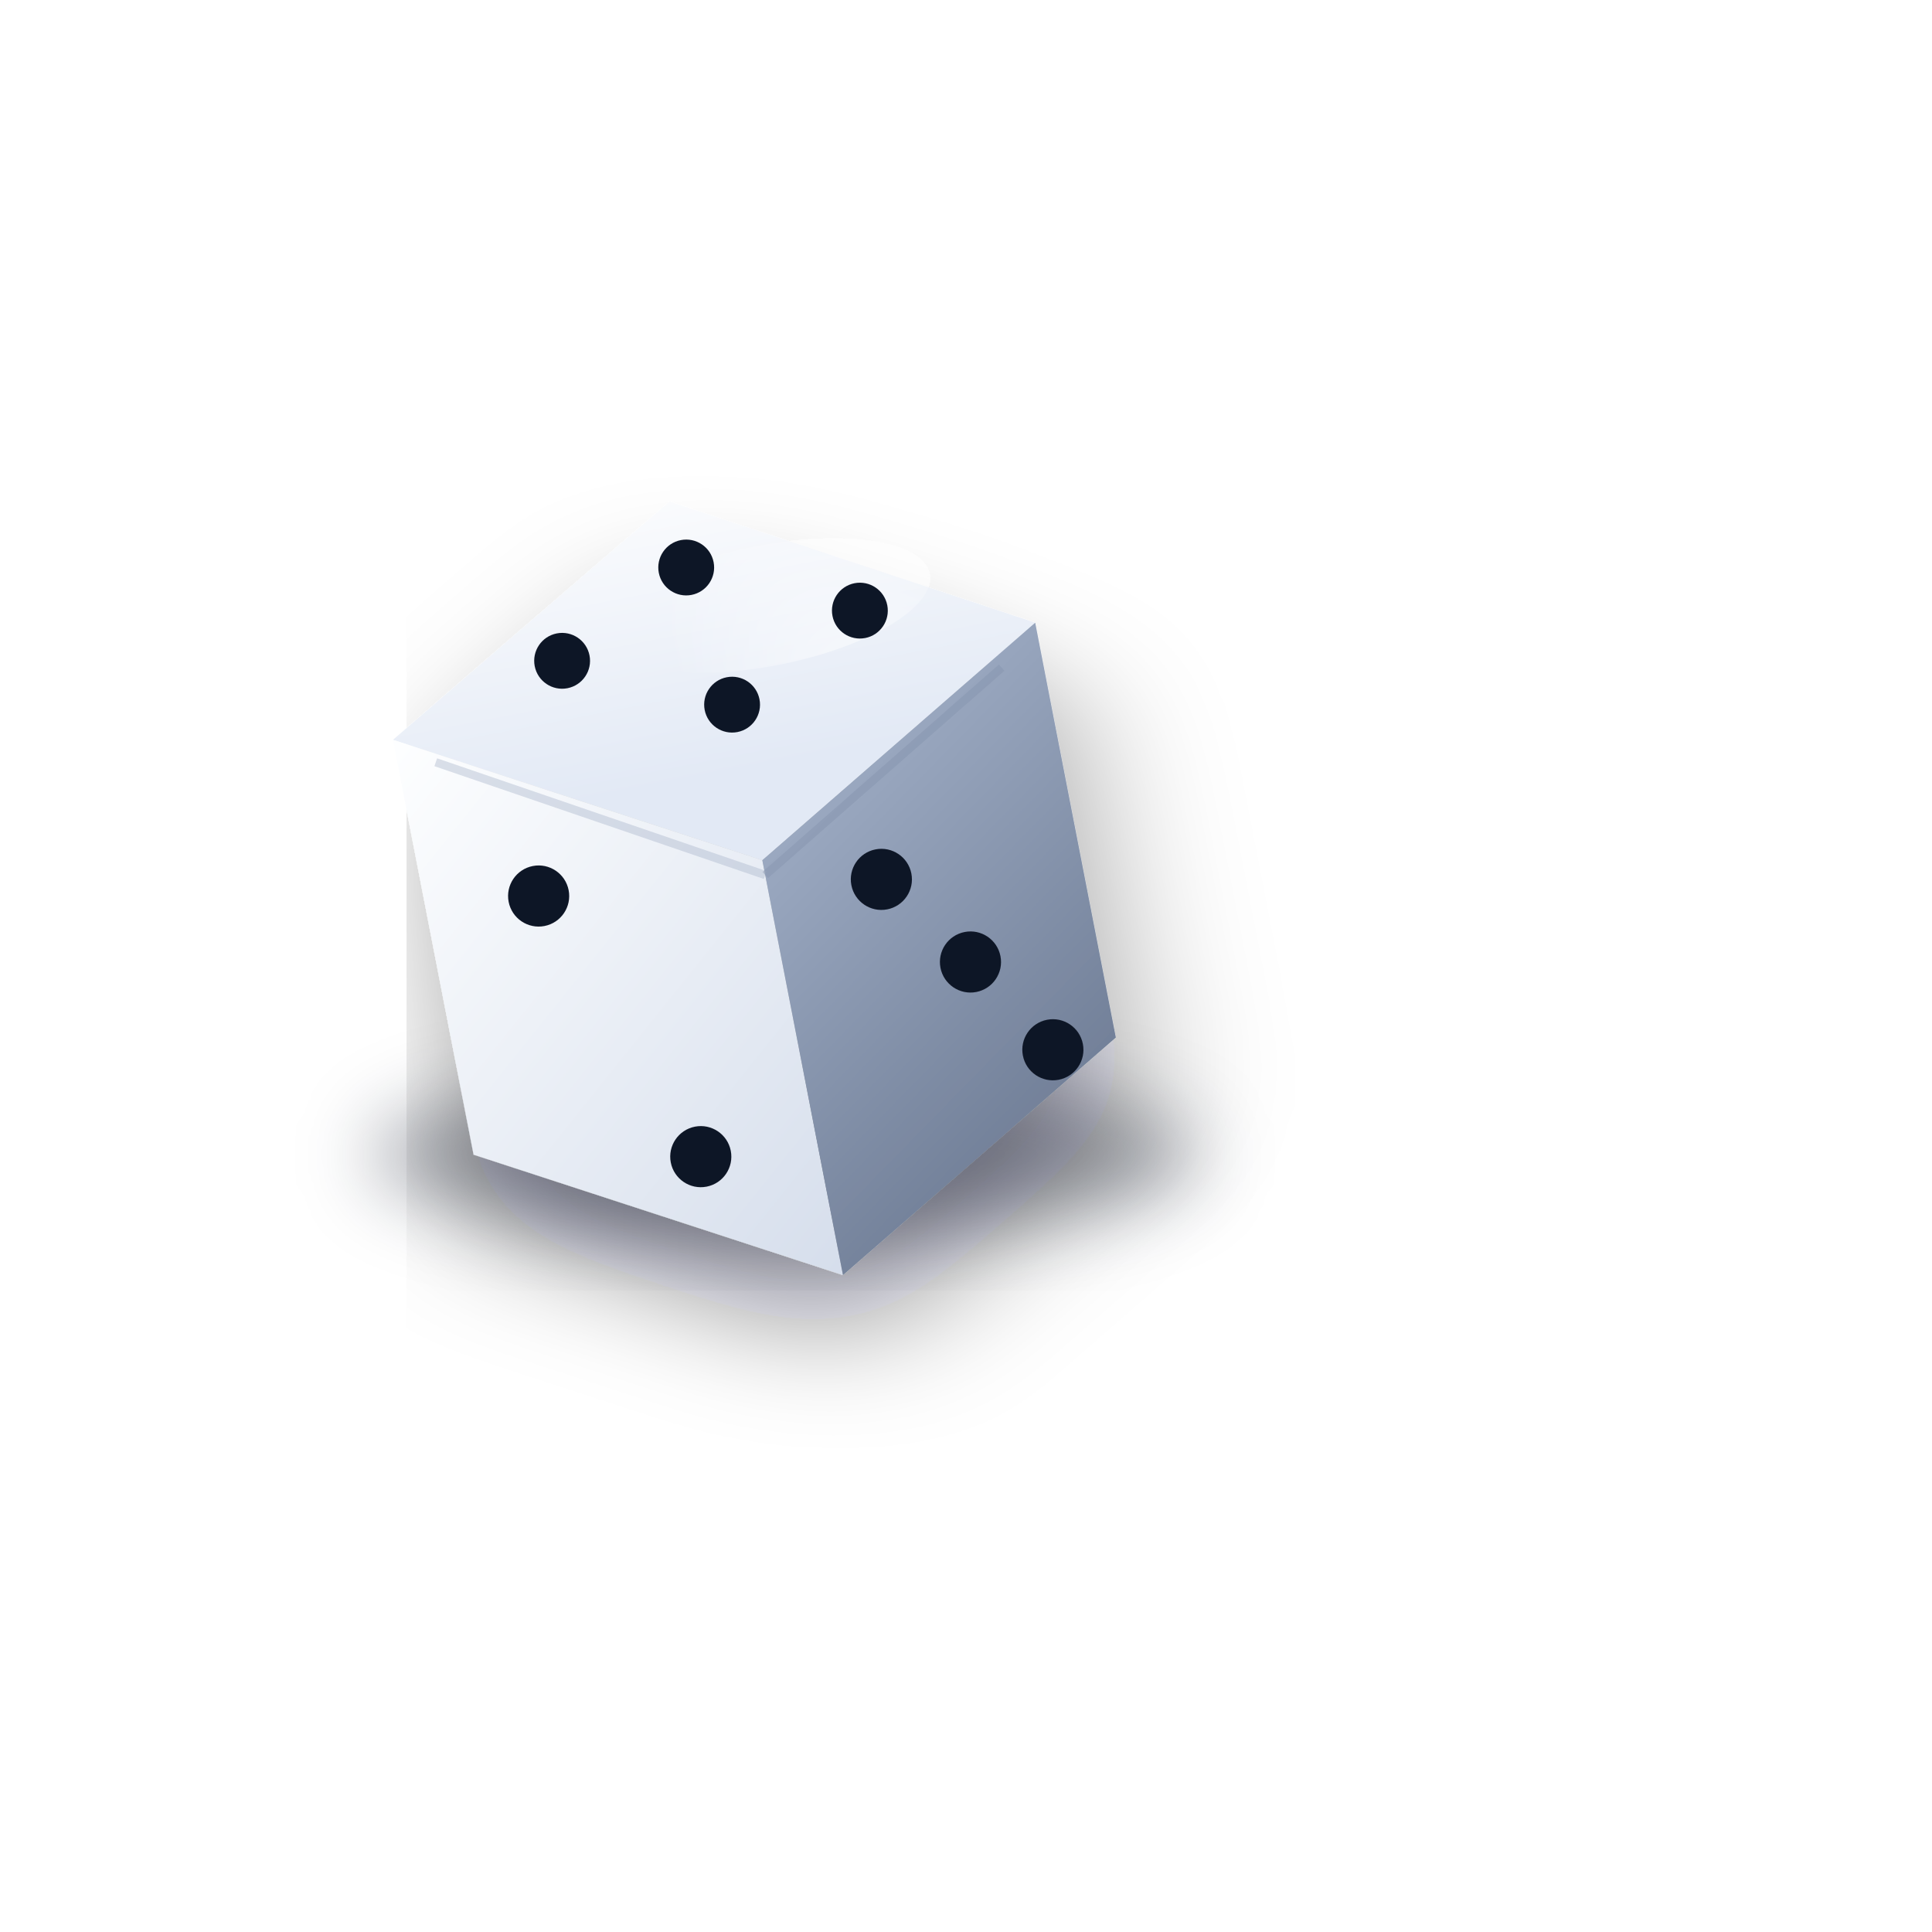
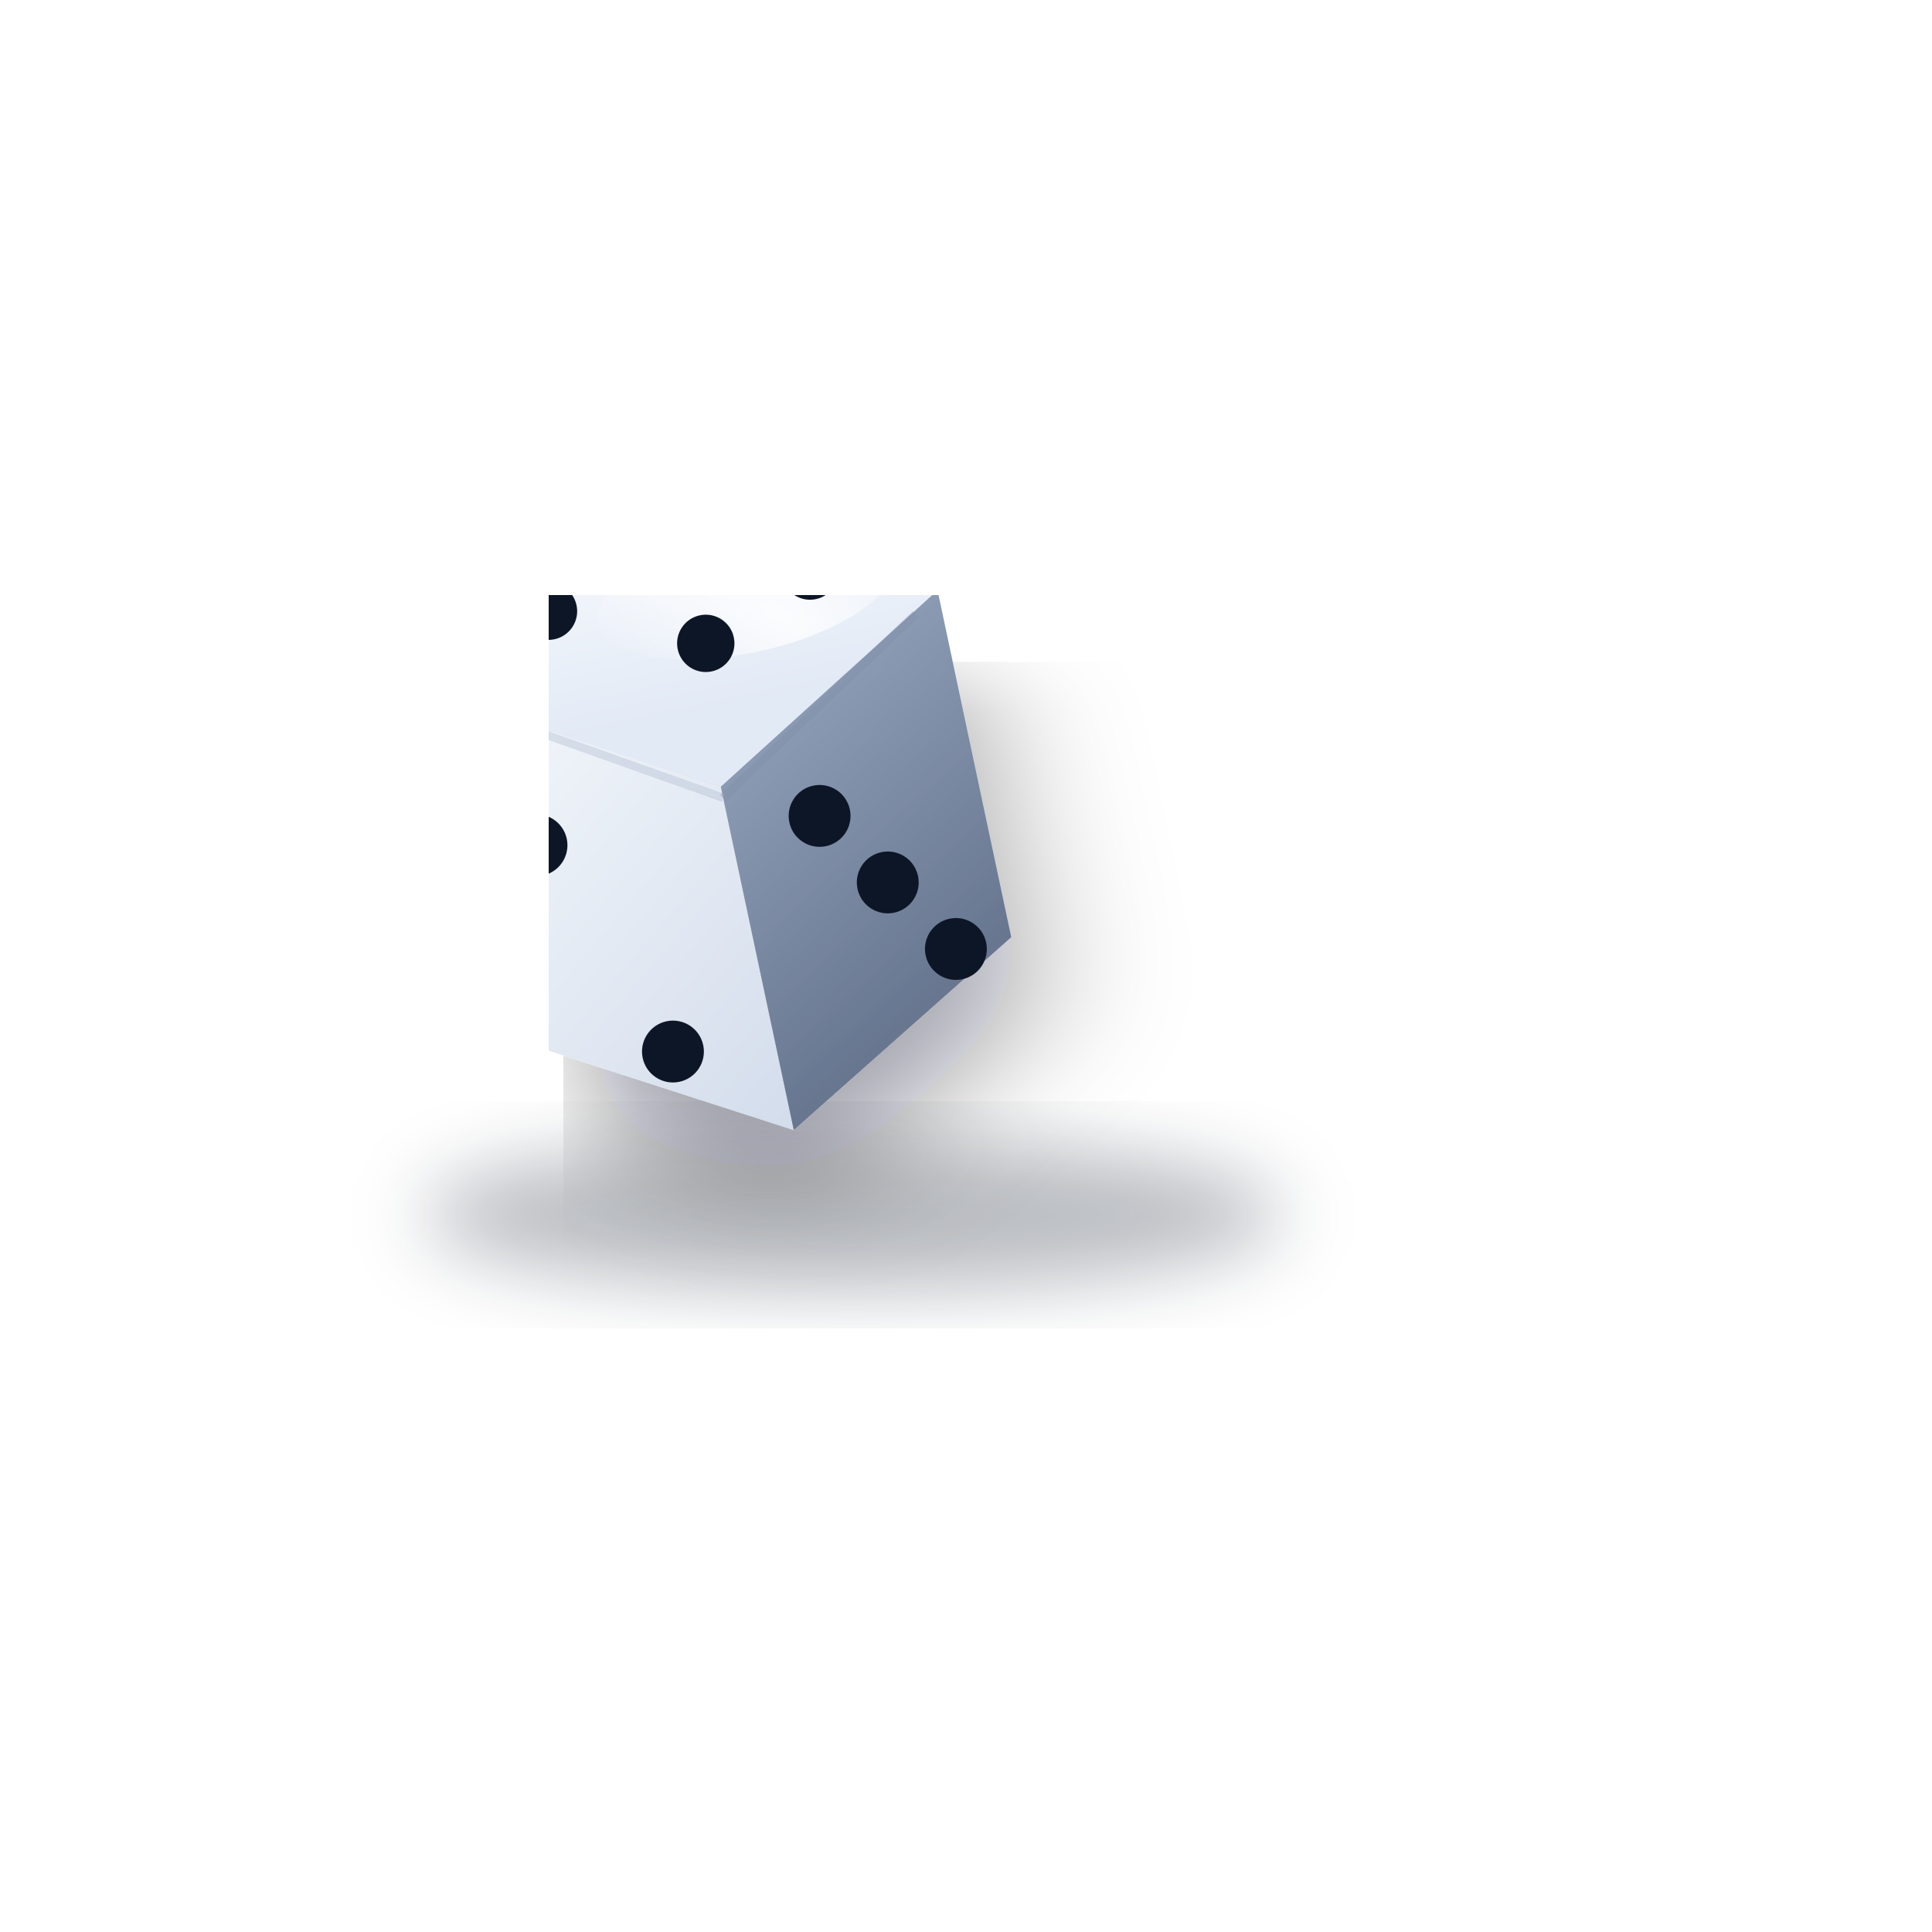
<svg xmlns="http://www.w3.org/2000/svg" width="512" height="512" viewBox="0 0 512 512" fill="none">
  <defs>
-     <linearGradient id="diceFrontA" x1="34" y1="42" x2="178" y2="212" gradientUnits="userSpaceOnUse">
+     <linearGradient id="frontA" x1="16" y1="18" x2="142" y2="182" gradientUnits="userSpaceOnUse">
+       <stop stop-color="#FCFEFF" />
+       <stop offset="1" stop-color="#CBD6E8" />
+     </linearGradient>
+     <linearGradient id="topA" x1="72" y1="0" x2="72" y2="74" gradientUnits="userSpaceOnUse">
+       <stop stop-color="#FFFFFF" />
+       <stop offset="1" stop-color="#E2EAF6" />
+     </linearGradient>
+     <linearGradient id="sideA" x1="98" y1="58" x2="170" y2="184" gradientUnits="userSpaceOnUse">
+       <stop stop-color="#95A4BD" />
+       <stop offset="1" stop-color="#55637D" />
+     </linearGradient>
+     <linearGradient id="frontB" x1="14" y1="16" x2="128" y2="156" gradientUnits="userSpaceOnUse">
      <stop stop-color="#FDFEFF" />
-       <stop offset="1" stop-color="#CCD6E7" />
+       <stop offset="1" stop-color="#D0DAEA" />
    </linearGradient>
-     <linearGradient id="diceTopA" x1="101" y1="0" x2="101" y2="90" gradientUnits="userSpaceOnUse">
+     <linearGradient id="topB" x1="66" y1="0" x2="66" y2="68" gradientUnits="userSpaceOnUse">
      <stop stop-color="#FFFFFF" />
-       <stop offset="1" stop-color="#E2E9F5" />
+       <stop offset="1" stop-color="#E3EAF5" />
    </linearGradient>
-     <linearGradient id="diceSideA" x1="149" y1="77" x2="242" y2="212" gradientUnits="userSpaceOnUse">
-       <stop stop-color="#9AA8C0" />
-       <stop offset="1" stop-color="#596780" />
+     <linearGradient id="sideB" x1="88" y1="52" x2="154" y2="166" gradientUnits="userSpaceOnUse">
+       <stop stop-color="#97A6BE" />
+       <stop offset="1" stop-color="#596680" />
    </linearGradient>
-     <linearGradient id="diceFrontB" x1="12" y1="18" x2="98" y2="125" gradientUnits="userSpaceOnUse">
-       <stop stop-color="#FDFEFF" />
-       <stop offset="1" stop-color="#CBD5E6" />
-     </linearGradient>
-     <linearGradient id="diceTopB" x1="54" y1="0" x2="54" y2="52" gradientUnits="userSpaceOnUse">
-       <stop stop-color="#FFFFFF" />
-       <stop offset="1" stop-color="#DFE7F3" />
-     </linearGradient>
-     <linearGradient id="diceSideB" x1="79" y1="42" x2="130" y2="122" gradientUnits="userSpaceOnUse">
-       <stop stop-color="#96A5BE" />
-       <stop offset="1" stop-color="#56637B" />
-     </linearGradient>
-     <radialGradient id="shineA" cx="0" cy="0" r="1" gradientUnits="userSpaceOnUse" gradientTransform="translate(143 92) rotate(54.5) scale(88 46)">
-       <stop stop-color="white" stop-opacity="0.75" />
+     <radialGradient id="shineA" cx="0" cy="0" r="1" gradientUnits="userSpaceOnUse" gradientTransform="translate(104 54) rotate(40) scale(76 34)">
+       <stop stop-color="white" stop-opacity="0.82" />
      <stop offset="1" stop-color="white" stop-opacity="0" />
    </radialGradient>
-     <radialGradient id="shineB" cx="0" cy="0" r="1" gradientUnits="userSpaceOnUse" gradientTransform="translate(60 34) rotate(50) scale(44 24)">
+     <radialGradient id="shineB" cx="0" cy="0" r="1" gradientUnits="userSpaceOnUse" gradientTransform="translate(92 48) rotate(38) scale(66 30)">
      <stop stop-color="white" stop-opacity="0.7" />
      <stop offset="1" stop-color="white" stop-opacity="0" />
    </radialGradient>
-     <filter id="shadowBig" x="10" y="32" width="336" height="304" filterUnits="userSpaceOnUse" color-interpolation-filters="sRGB">
-       <feDropShadow dx="0" dy="20" stdDeviation="18" flood-color="#08101F" flood-opacity="0.38" />
+     <filter id="shadowA" x="34" y="88" width="256" height="258" filterUnits="userSpaceOnUse" color-interpolation-filters="sRGB">
+       <feDropShadow dx="0" dy="18" stdDeviation="18" flood-color="#07101F" flood-opacity="0.38" />
    </filter>
-     <filter id="shadowSmall" x="190" y="52" width="170" height="180" filterUnits="userSpaceOnUse" color-interpolation-filters="sRGB">
-       <feDropShadow dx="0" dy="14" stdDeviation="12" flood-color="#08101F" flood-opacity="0.34" />
+     <filter id="shadowB" x="192" y="76" width="228" height="236" filterUnits="userSpaceOnUse" color-interpolation-filters="sRGB">
+       <feDropShadow dx="0" dy="16" stdDeviation="16" flood-color="#07101F" flood-opacity="0.32" />
    </filter>
-     <filter id="groundBlur" x="78" y="270" width="260" height="72" filterUnits="userSpaceOnUse" color-interpolation-filters="sRGB">
+     <filter id="ground" x="92" y="292" width="268" height="60" filterUnits="userSpaceOnUse" color-interpolation-filters="sRGB">
      <feGaussianBlur stdDeviation="10" />
    </filter>
  </defs>
-   <ellipse cx="208" cy="306" rx="110" ry="22" fill="#091224" fill-opacity="0.36" filter="url(#groundBlur)" />
-   <g transform="translate(248 112) rotate(11)" filter="url(#shadowSmall)">
-     <polygon points="58,10 108,38 61,66 10,37" fill="url(#diceTopB)" />
-     <polygon points="10,37 61,66 61,122 10,93" fill="url(#diceFrontB)" />
-     <polygon points="61,66 108,38 108,95 61,122" fill="url(#diceSideB)" />
-     <path d="M18 43L61 68" stroke="#AAB7CC" stroke-opacity="0.45" stroke-width="2" />
-     <path d="M61 68L100 44" stroke="#7F8EAA" stroke-opacity="0.35" stroke-width="2" />
-     <ellipse cx="60" cy="27" rx="23" ry="9" fill="url(#shineB)" />
-     <circle cx="36" cy="52" r="5.3" fill="#111827" />
-     <circle cx="35" cy="103" r="5.3" fill="#111827" />
-     <circle cx="83" cy="72" r="5.5" fill="#111827" />
-     <circle cx="95" cy="88" r="5.5" fill="#111827" />
+   <ellipse cx="226" cy="322" rx="114" ry="20" fill="#091224" fill-opacity="0.28" filter="url(#ground)" />
+   <g transform="translate(238 118) rotate(9)" filter="url(#shadowB)">
+     <polygon points="66,12 132,50 70,86 4,48" fill="url(#topB)" />
+     <polygon points="4,48 70,86 70,170 4,132" fill="url(#frontB)" />
+     <polygon points="70,86 132,50 132,134 70,170" fill="url(#sideB)" />
+     <path d="M12 54L70 89" stroke="#B2BED1" stroke-opacity="0.38" stroke-width="2" />
+     <path d="M70 89L126 56" stroke="#8391AB" stroke-opacity="0.34" stroke-width="2" />
+     <ellipse cx="84" cy="42" rx="34" ry="14" fill="url(#shineB)" />
+     <circle cx="70" cy="46" r="6.8" fill="#111827" />
+     <circle cx="28" cy="86" r="7.3" fill="#111827" />
+     <circle cx="46" cy="134" r="7.3" fill="#111827" />
+     <circle cx="100" cy="98" r="7.3" fill="#111827" />
+     <circle cx="116" cy="130" r="7.3" fill="#111827" />
  </g>
-   <g transform="translate(88 134) rotate(-11)" filter="url(#shadowBig)">
-     <polygon points="88,16 177,66 94,114 4,64" fill="url(#diceTopA)" />
-     <polygon points="4,64 94,114 94,226 4,176" fill="url(#diceFrontA)" />
-     <polygon points="94,114 177,66 177,178 94,226" fill="url(#diceSideA)" />
-     <path d="M14 72L94 118" stroke="#A9B5CA" stroke-opacity="0.42" stroke-width="2.2" />
-     <path d="M94 118L166 76" stroke="#7F8EA8" stroke-opacity="0.34" stroke-width="2.2" />
-     <ellipse cx="108" cy="48" rx="44" ry="16" fill="url(#shineA)" />
-     <circle cx="52" cy="52" r="7.4" fill="#111827" />
-     <circle cx="89" cy="34" r="7.4" fill="#111827" />
-     <circle cx="94" cy="72" r="7.4" fill="#111827" />
-     <circle cx="132" cy="54" r="7.4" fill="#111827" />
-     <circle cx="34" cy="112" r="8.1" fill="#111827" />
-     <circle cx="63" cy="188" r="8.1" fill="#111827" />
-     <circle cx="124" cy="125" r="8.1" fill="#111827" />
-     <circle cx="143" cy="151" r="8.1" fill="#111827" />
-     <circle cx="160" cy="178" r="8.1" fill="#111827" />
+   <g transform="translate(94 132) rotate(-12)" filter="url(#shadowA)">
+     <polygon points="74,14 146,56 79,95 6,53" fill="url(#topA)" />
+     <polygon points="6,53 79,95 79,188 6,146" fill="url(#frontA)" />
+     <polygon points="79,95 146,56 146,150 79,188" fill="url(#sideA)" />
+     <path d="M14 58L79 98" stroke="#AFBDD0" stroke-opacity="0.4" stroke-width="2.2" />
+     <path d="M79 98L139 61" stroke="#7F8EA9" stroke-opacity="0.34" stroke-width="2.2" />
+     <ellipse cx="96" cy="46" rx="40" ry="16" fill="url(#shineA)" />
+     <circle cx="44" cy="40" r="7.6" fill="#111827" />
+     <circle cx="74" cy="26" r="7.6" fill="#111827" />
+     <circle cx="83" cy="57" r="7.6" fill="#111827" />
+     <circle cx="114" cy="44" r="7.6" fill="#111827" />
+     <circle cx="28" cy="100" r="8.2" fill="#111827" />
+     <circle cx="52" cy="161" r="8.2" fill="#111827" />
+     <circle cx="103" cy="108" r="8.2" fill="#111827" />
+     <circle cx="117" cy="129" r="8.2" fill="#111827" />
+     <circle cx="131" cy="150" r="8.2" fill="#111827" />
  </g>
</svg>
